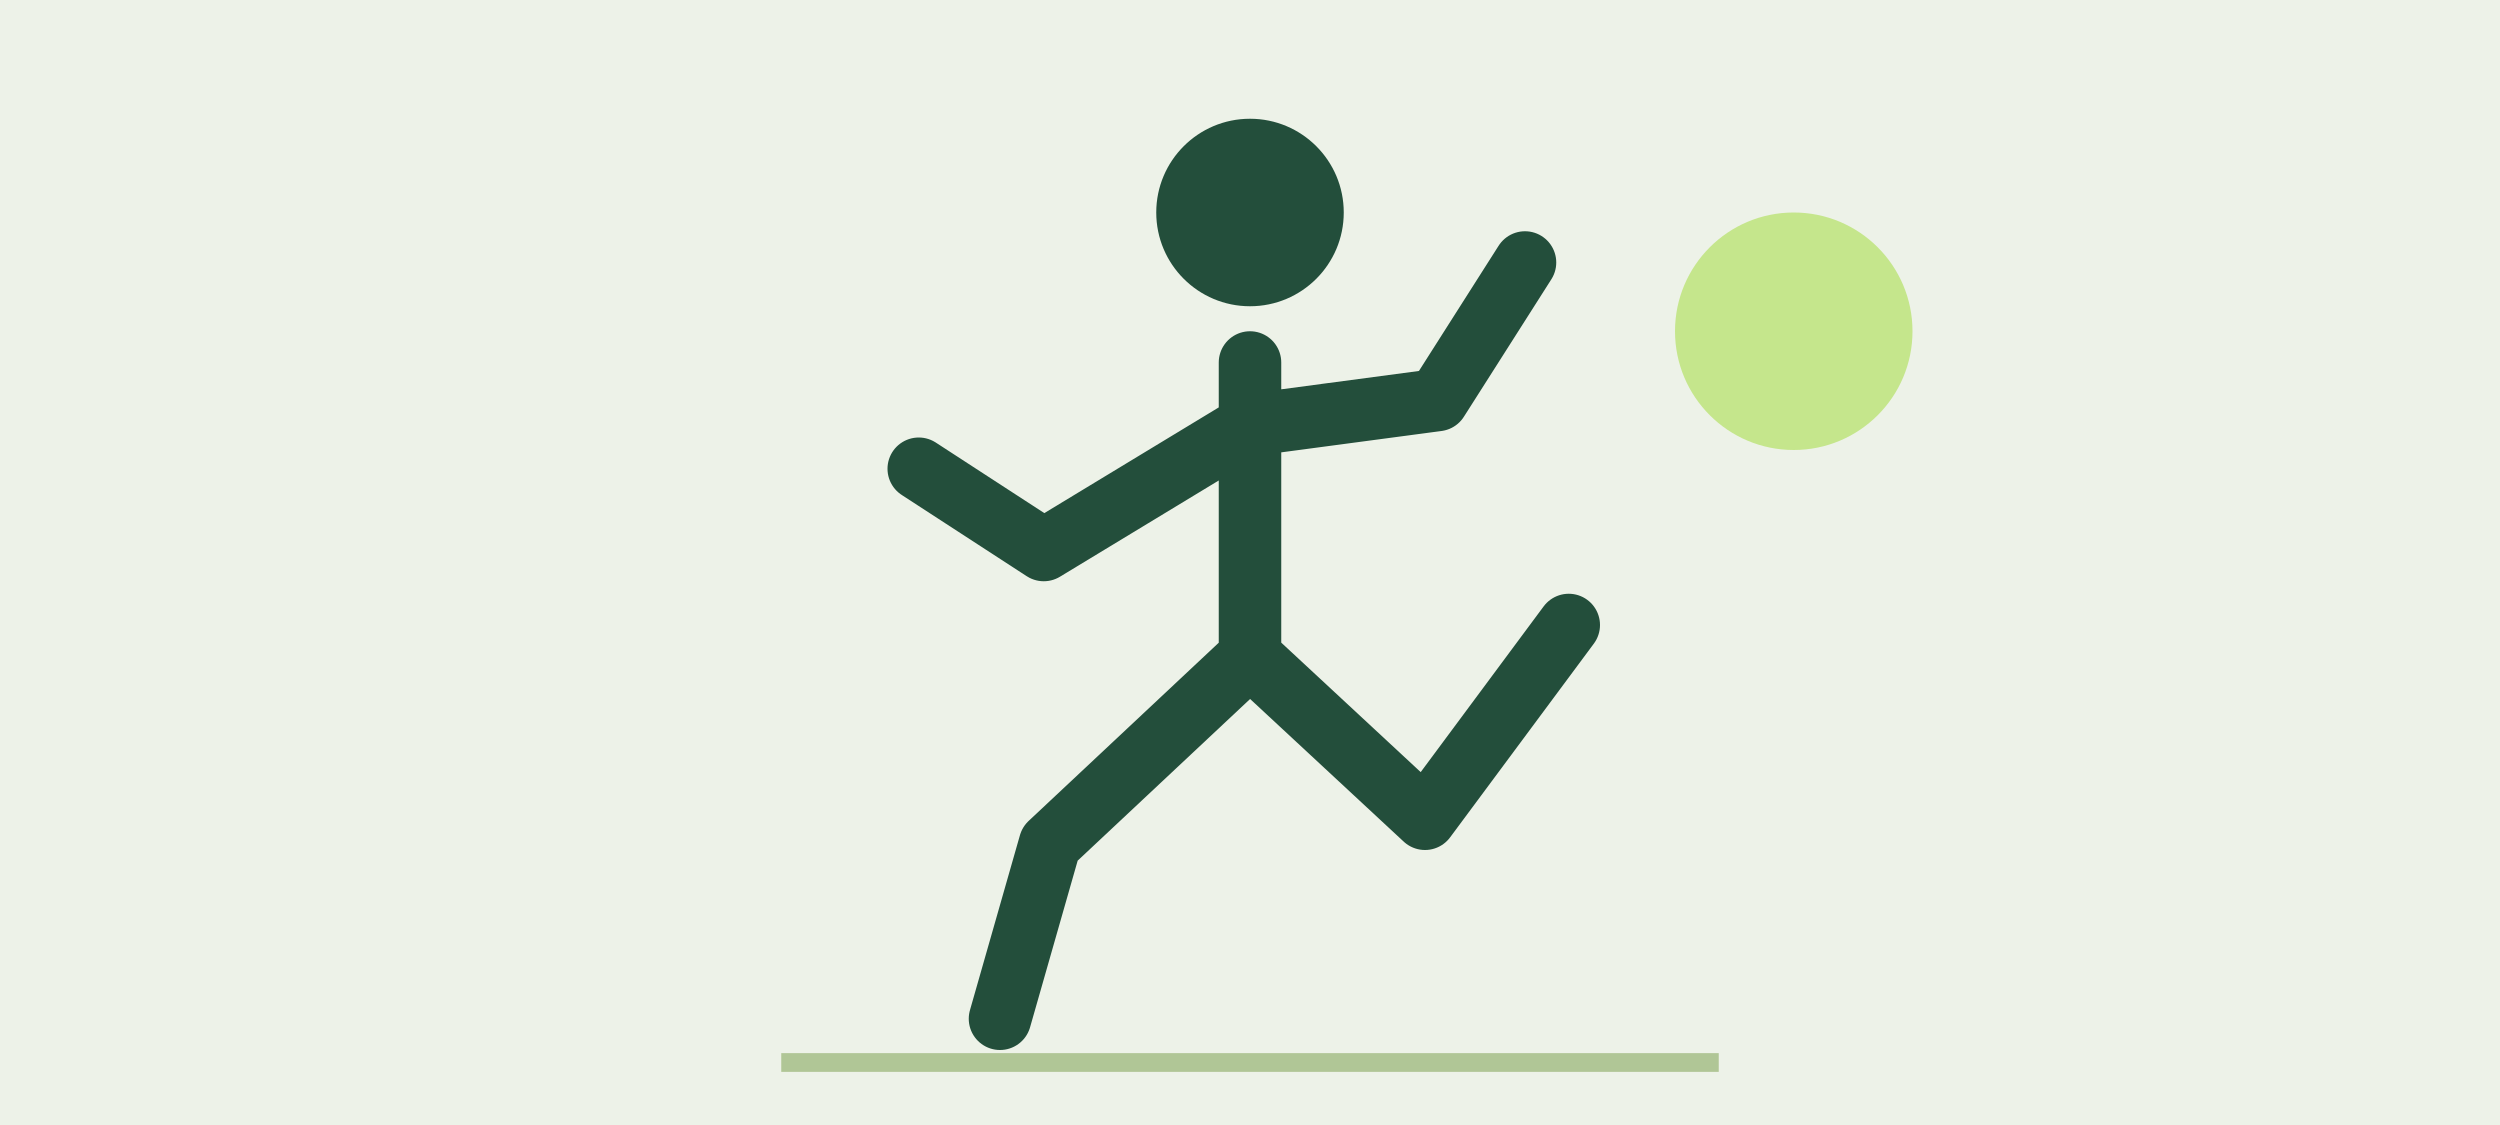
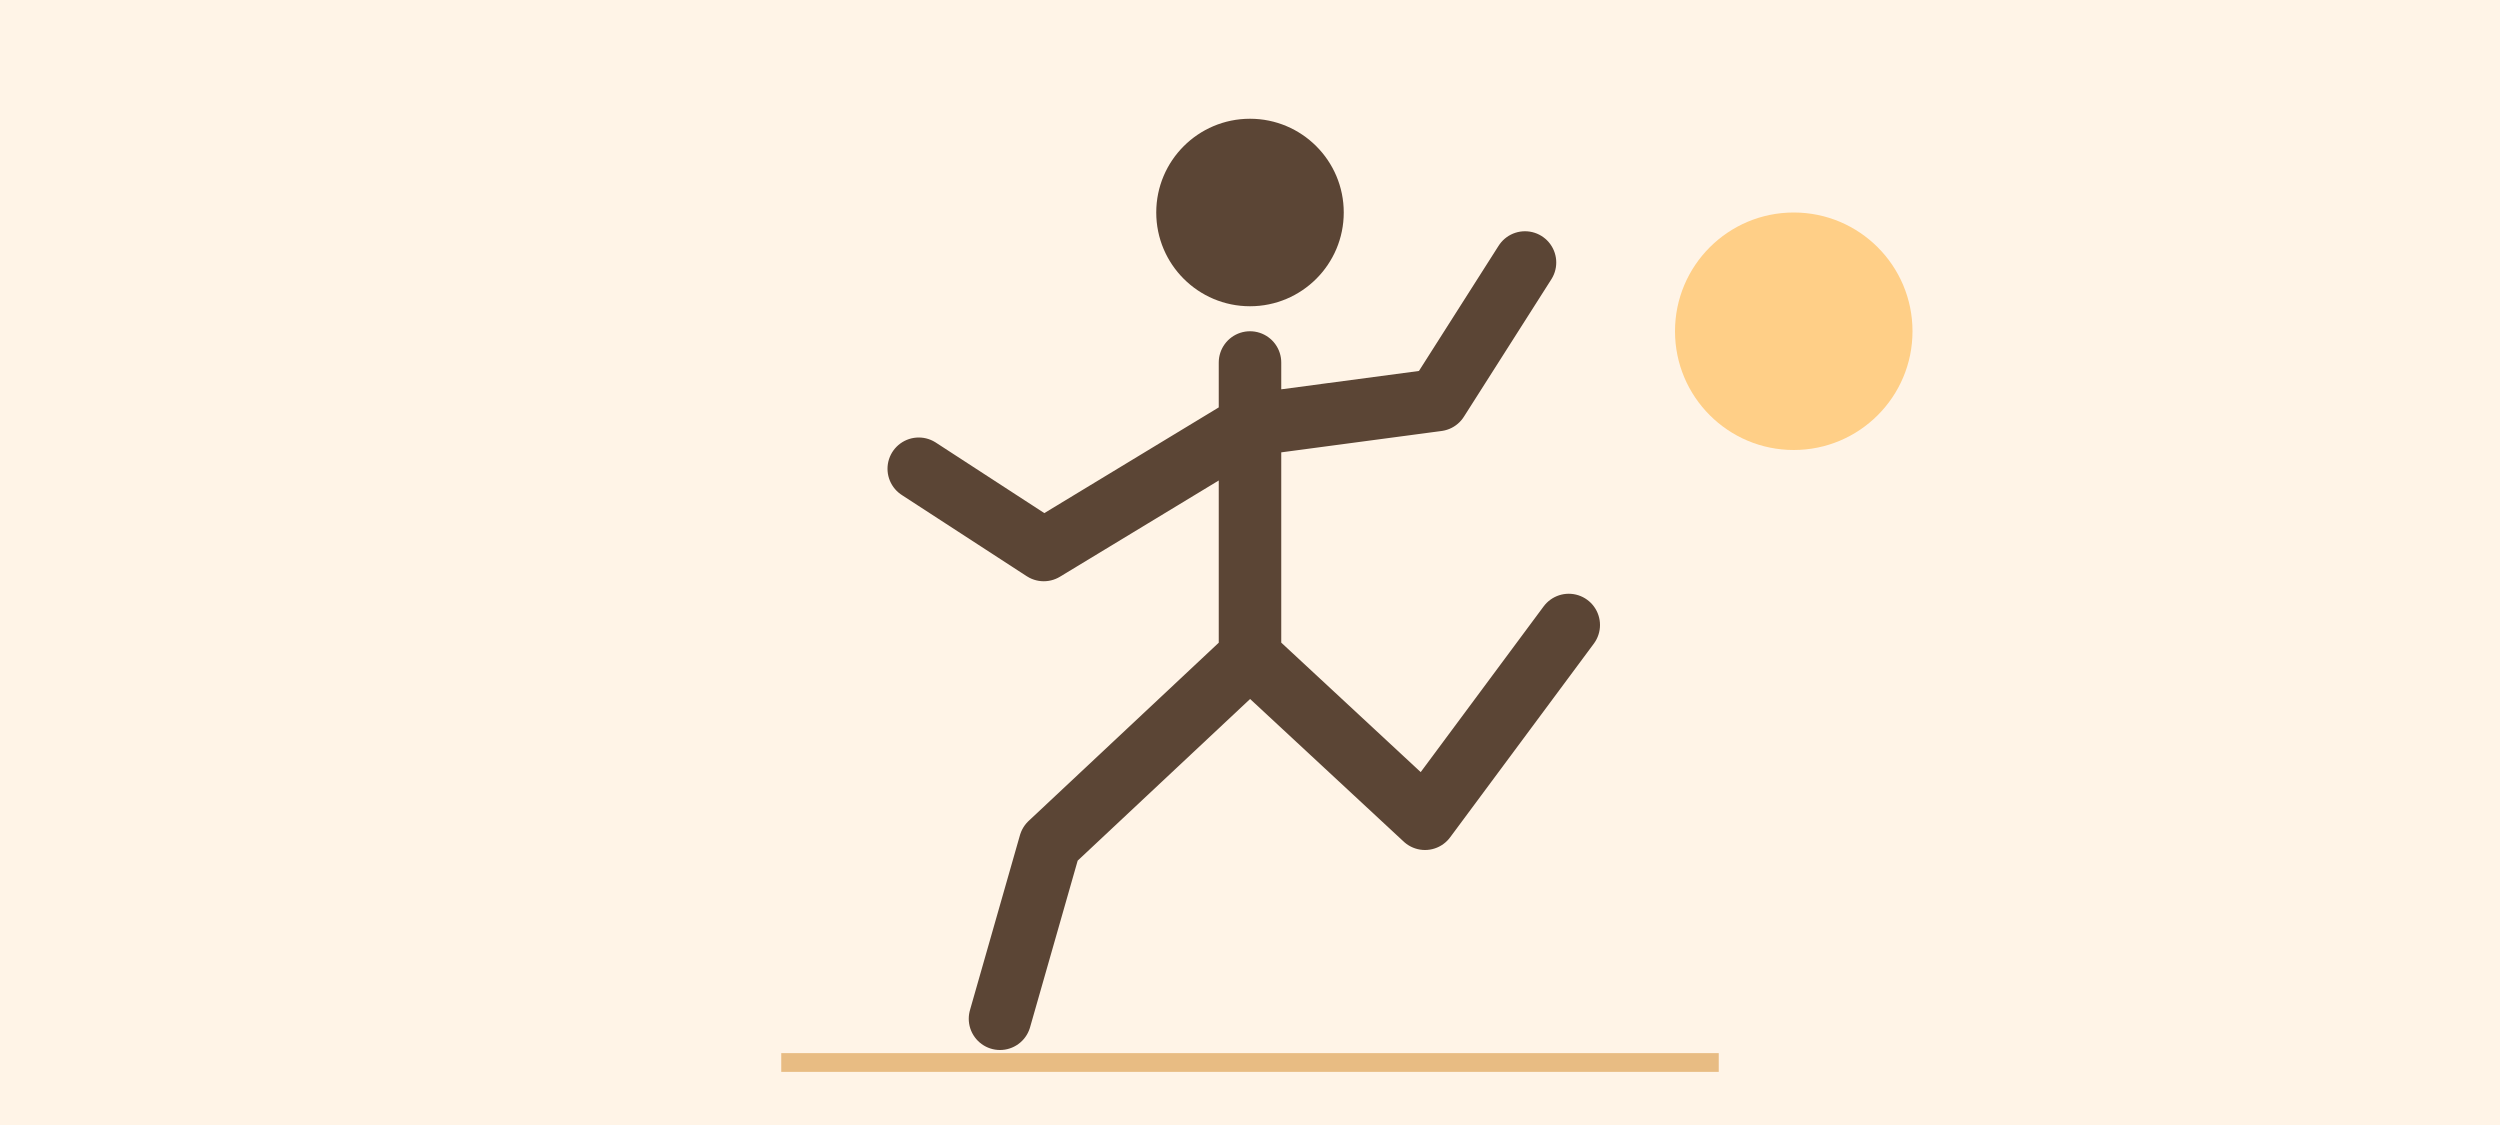
<svg xmlns="http://www.w3.org/2000/svg" viewBox="0 0 400 180">
-   <path fill="#edf2e8" d="M0 0h400v180H0z" />
-   <circle cx="200" cy="34" r="15" fill="#234e3b" />
-   <g fill="none" stroke="#234e3b" stroke-width="10" stroke-linecap="round" stroke-linejoin="round">
+   <path fill="#fff4e7" d="M0 0h400v180H0z" />
+   <circle cx="200" cy="34" r="15" fill="#5b4535" />
+   <g fill="none" stroke="#5b4535" stroke-width="10" stroke-linecap="round" stroke-linejoin="round">
    <path d="M200 58v47l-32 30-8 28m40-58 28 26 23-31M200 68l-33 20-20-13m53-7 30-4 14-22" />
  </g>
-   <path d="M125 170h150" stroke="#b0c696" stroke-width="3" />
-   <circle cx="287" cy="53" r="19" fill="#c5e68c" />
+   <path d="M125 170h150" stroke="#e8bc83" stroke-width="3" />
+   <circle cx="287" cy="53" r="19" fill="#ffcf87" />
</svg>
